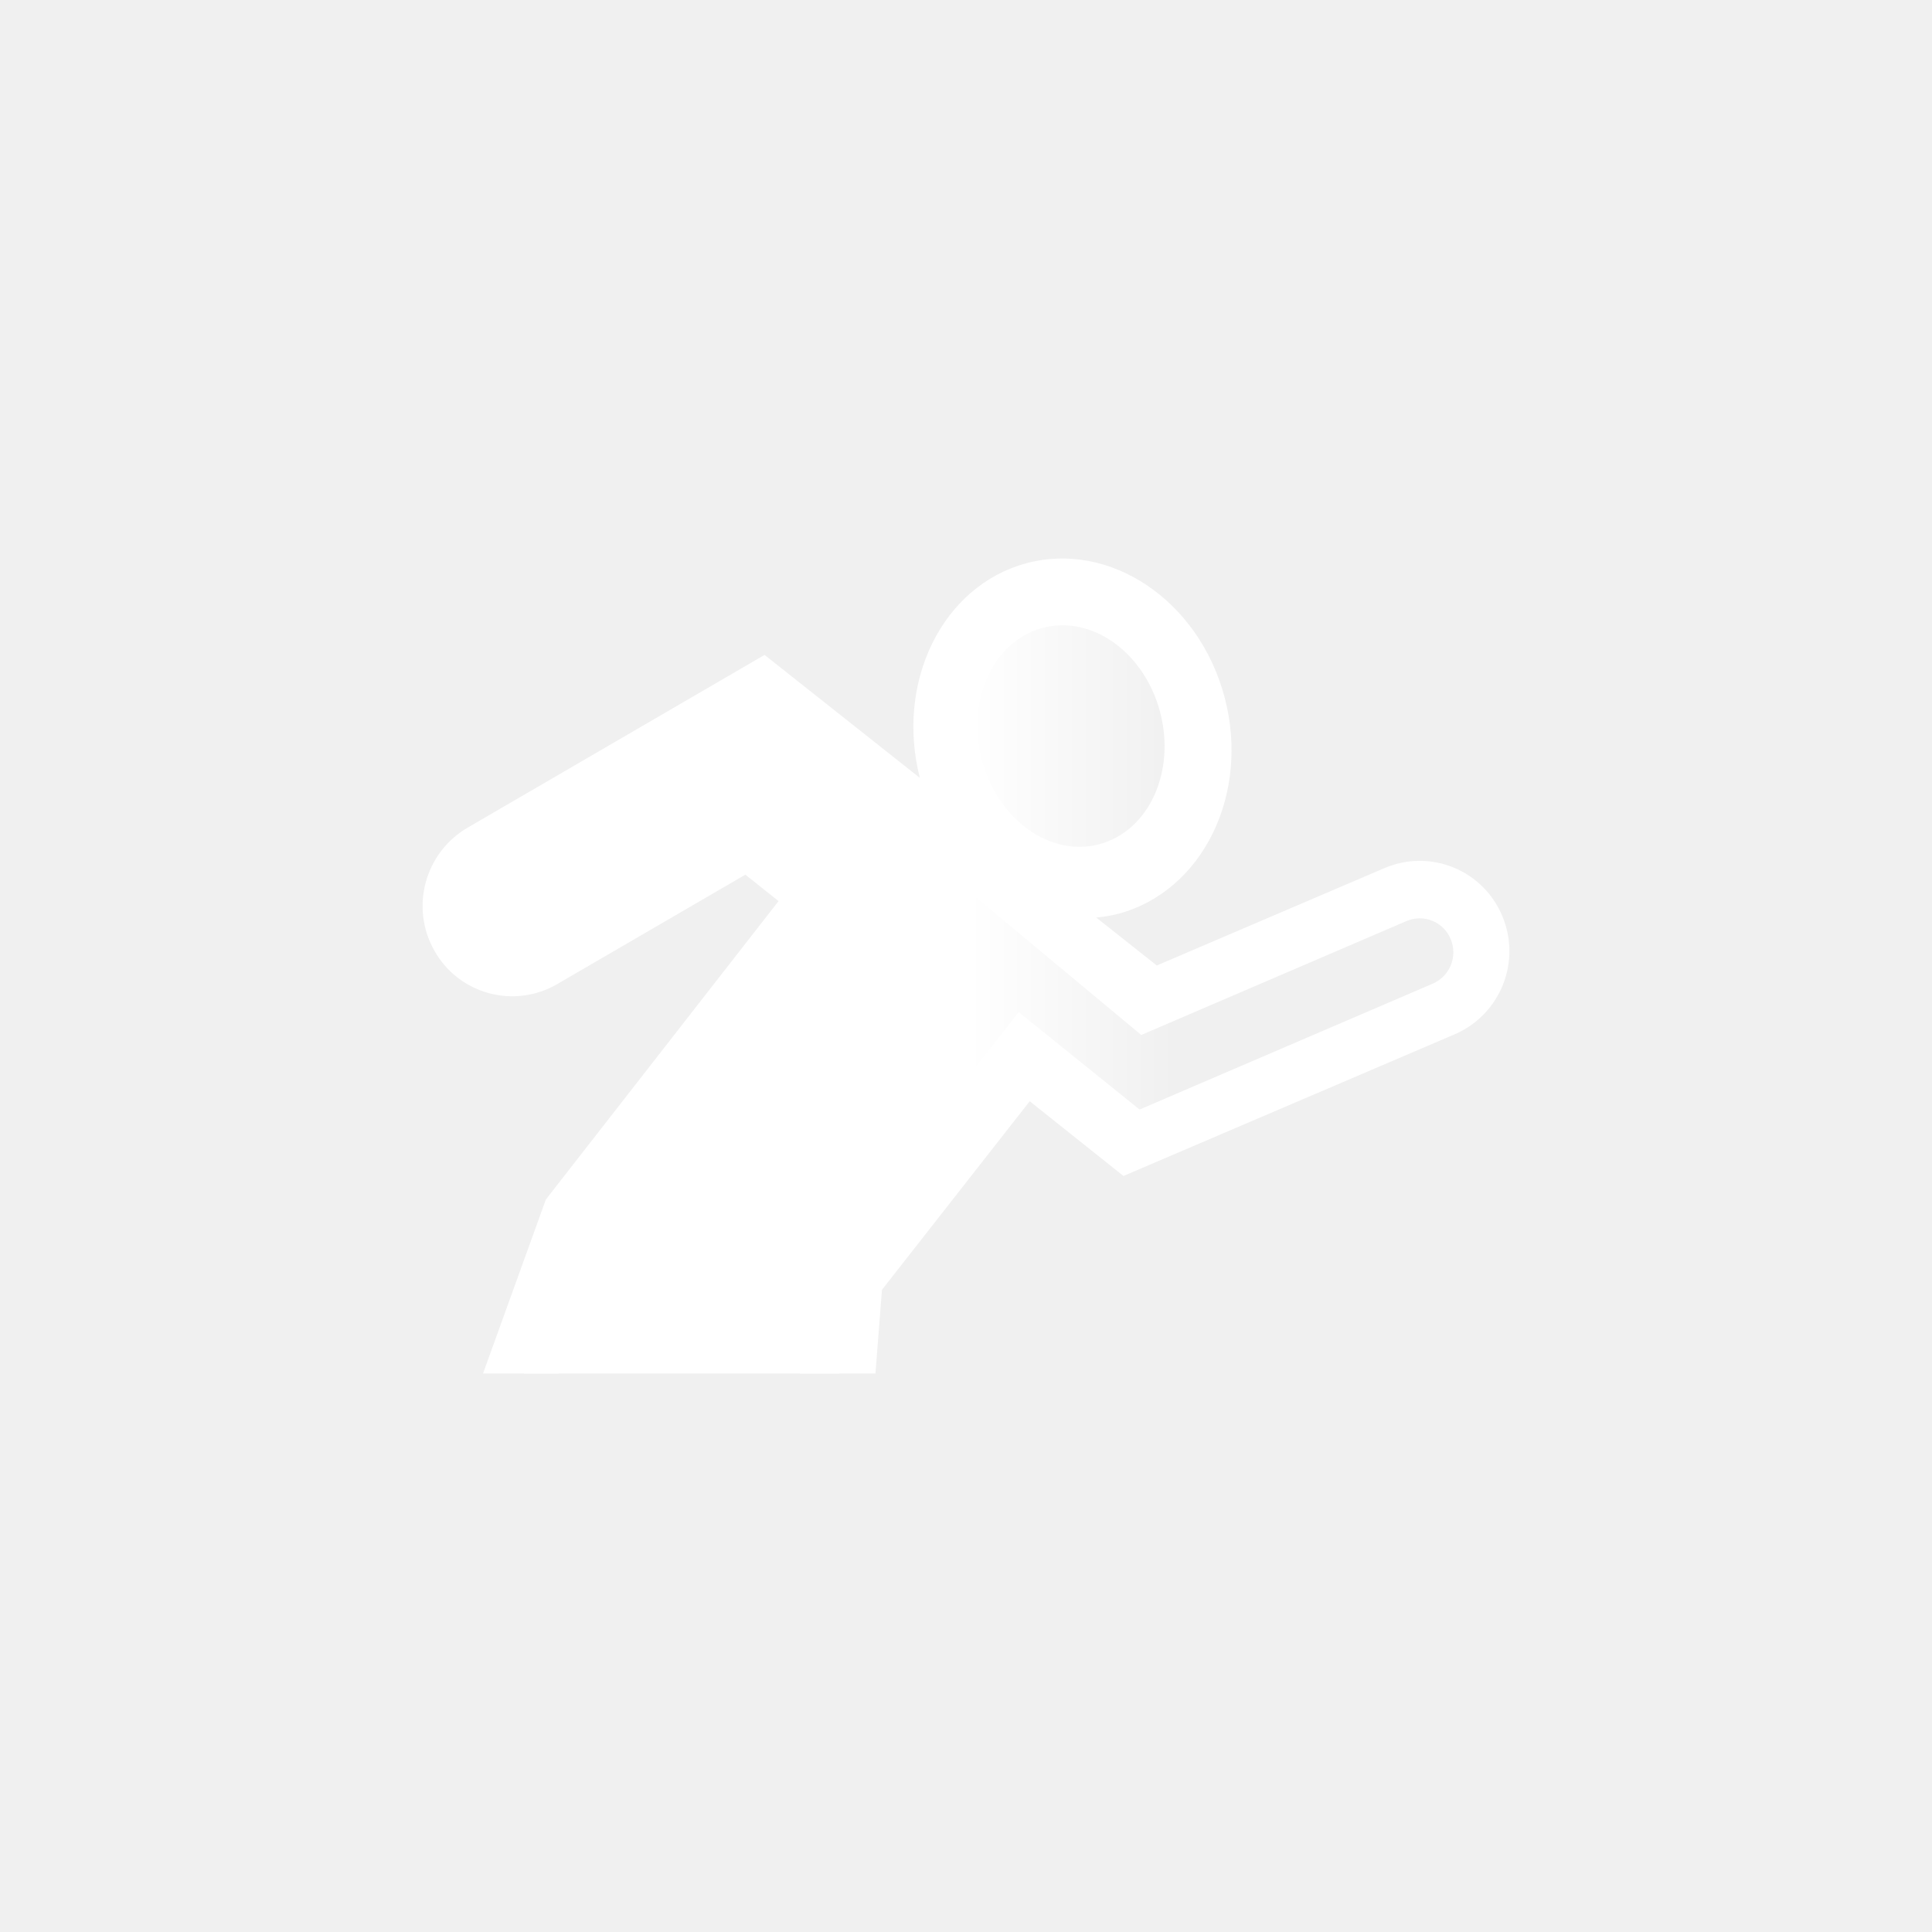
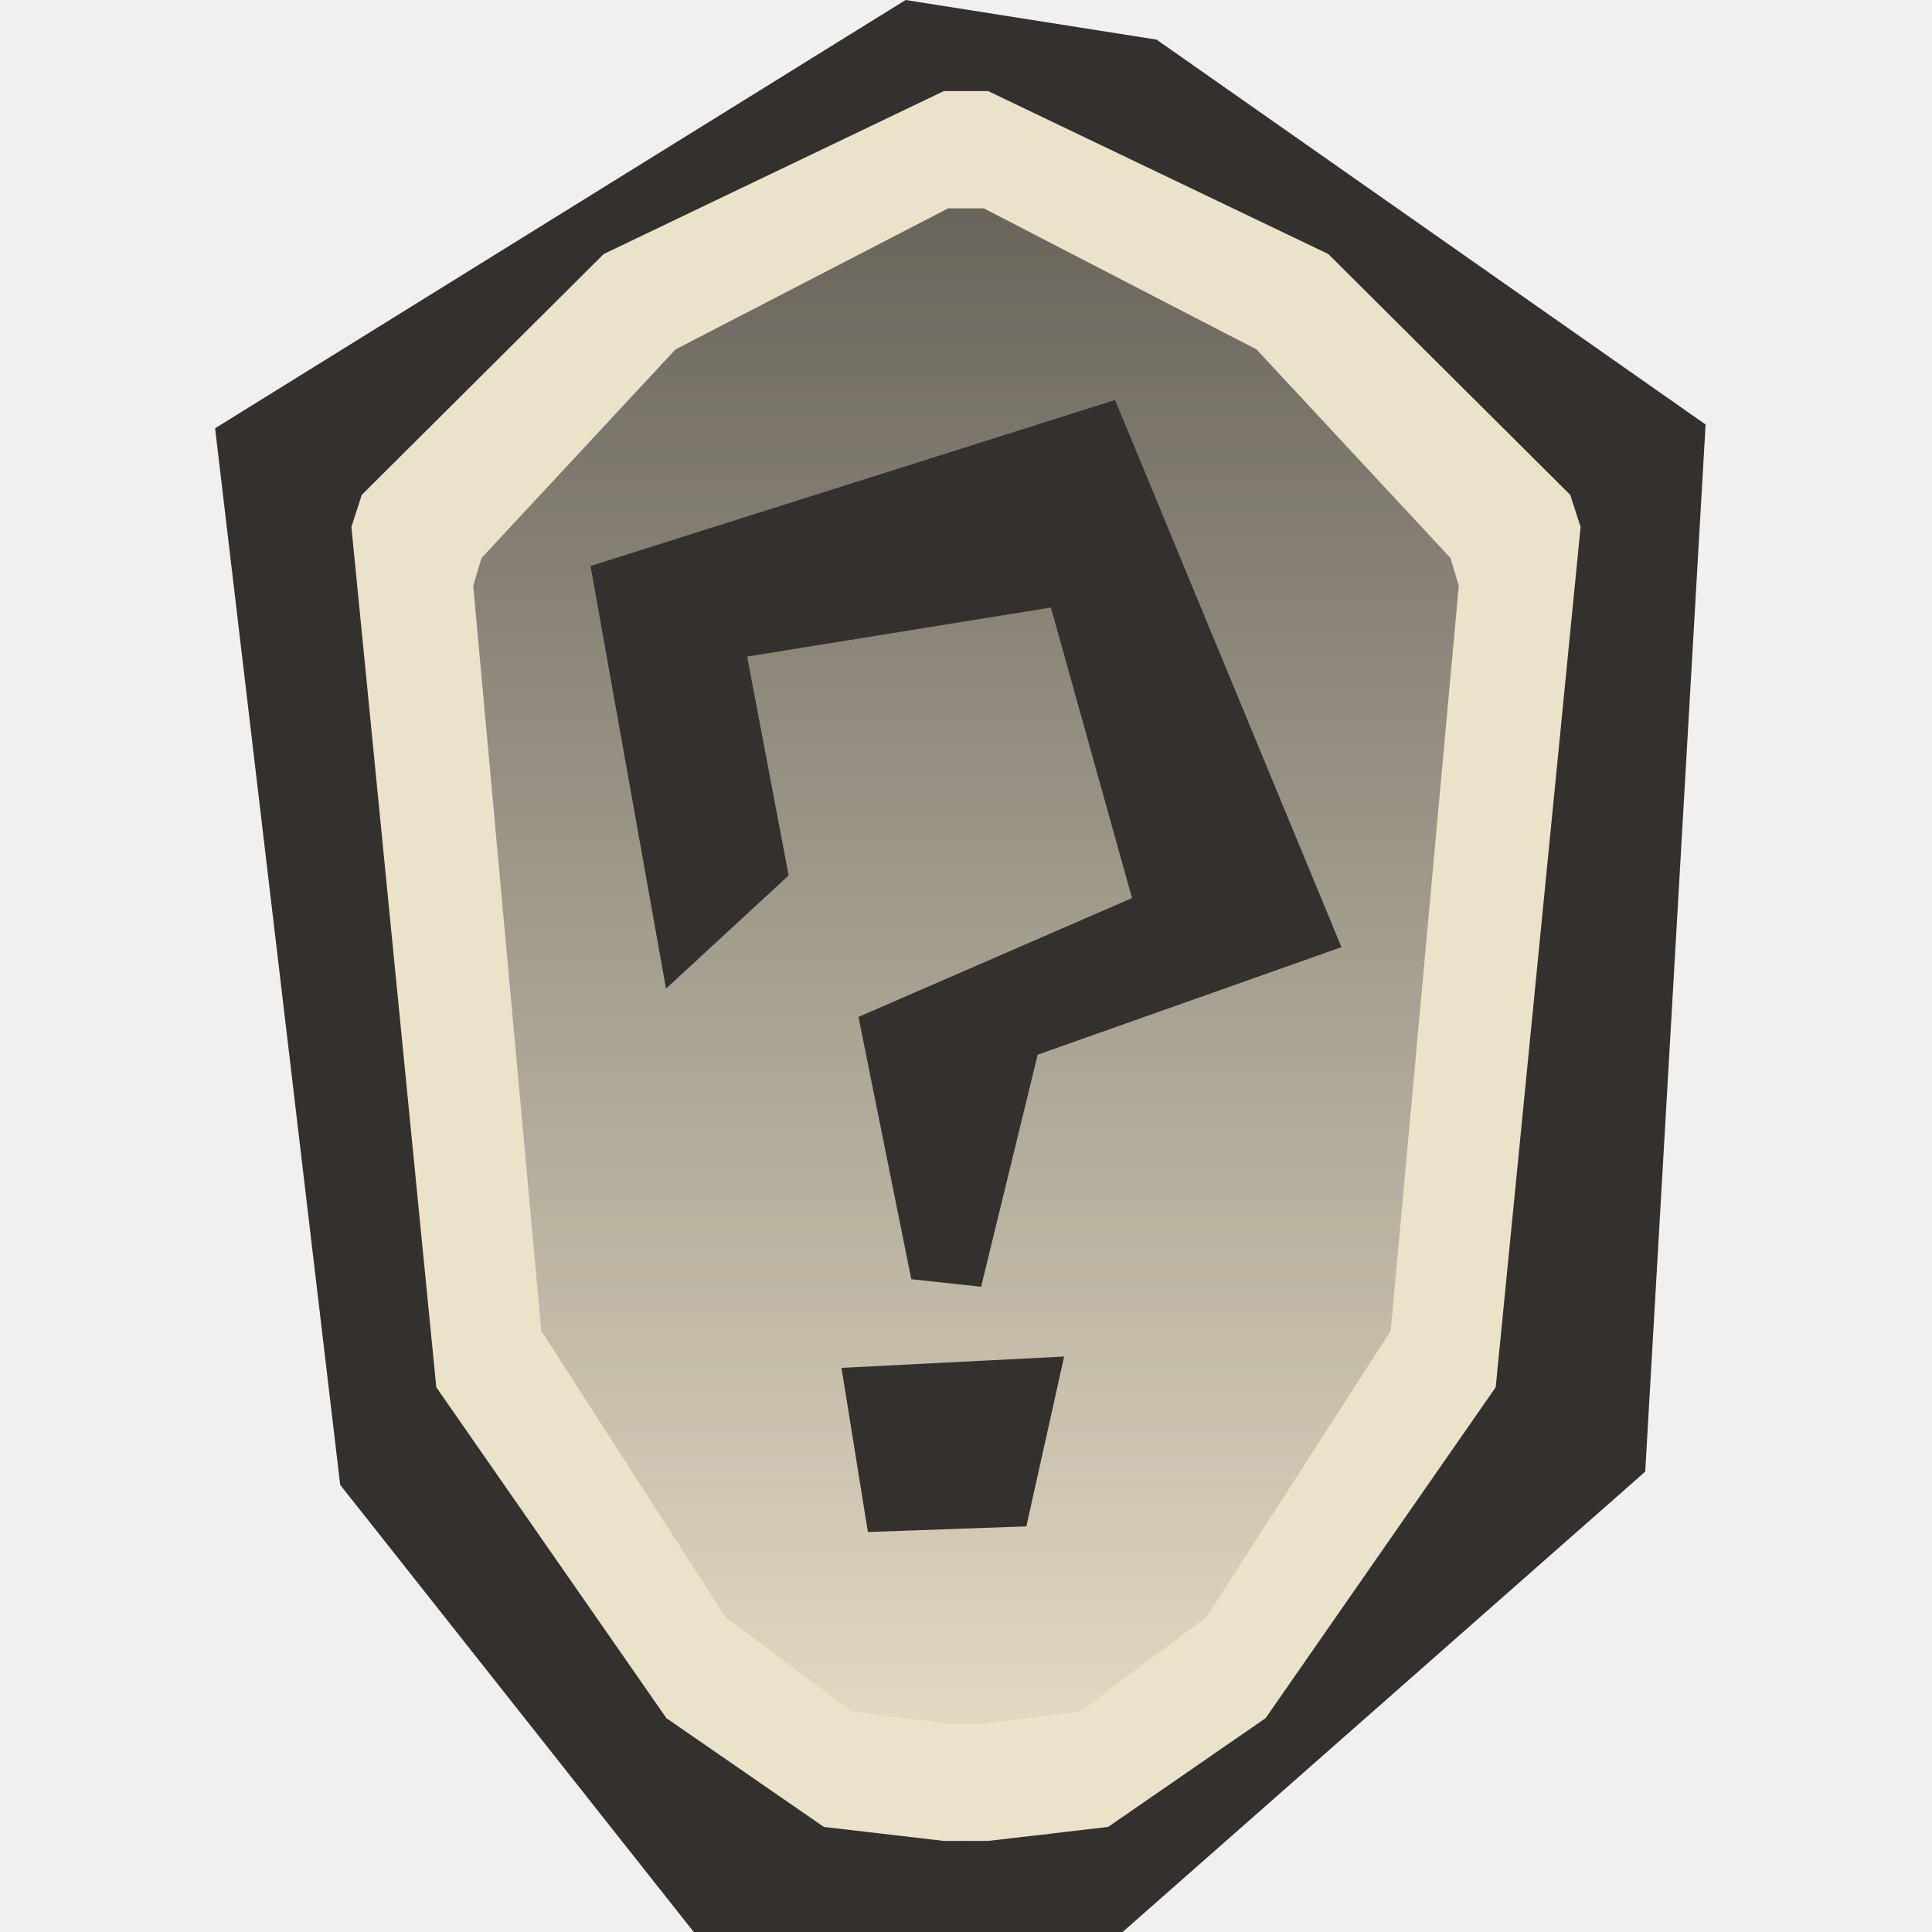
- <svg xmlns="http://www.w3.org/2000/svg" id="ico_invis_inactive" width="128" height="128" viewBox="0 0 128 128">
-   <defs>
-     <style>
+ <svg xmlns="http://www.w3.org/2000/svg" xmlns:xlink="http://www.w3.org/1999/xlink" id="ico_invis_inactive" width="128" height="128" viewBox="0 0 128 128" version="1.1">
+   <defs id="defs3">
+     <linearGradient id="linearGradient12">
+       <stop style="stop-color:#ebe2ca;stop-opacity:1;" offset="0" id="stop12" />
+       <stop style="stop-color:#ebe2ca;stop-opacity:0;" offset="1" id="stop13" />
+     </linearGradient>
+     <rect x="-151.932" y="-211.841" width="423.682" height="153.168" id="rect6" />
+     <style id="style1">
      .cls-1, .cls-2 {
        fill-rule: evenodd;
      }

      .cls-1 {
        fill: url(#linear-gradient);
      }

      .cls-2 {
        fill: #fff;
      }
    </style>
    <linearGradient id="linear-gradient" x1="30.219" y1="65.063" x2="98.219" y2="65.063" gradientUnits="userSpaceOnUse">
-       <stop offset="0.2" stop-color="#fff" />
-       <stop offset="0.5" stop-color="#fff" />
-       <stop offset="0.7" stop-color="#fff" stop-opacity="0" />
+       <stop offset="0.2" stop-color="#fff" id="stop1" />
+       <stop offset="0.5" stop-color="#fff" id="stop2" />
+       <stop offset="0.7" stop-color="#fff" stop-opacity="0" id="stop3" />
    </linearGradient>
+     <linearGradient xlink:href="#linearGradient12" id="linearGradient11" x1="64.208" y1="121.947" x2="64.208" y2="-31.88" gradientUnits="userSpaceOnUse" />
  </defs>
-   <path id="Body" class="cls-1" d="M95.935,66.615l-21.442,9.17L67.949,70.4,56.375,84.979,55.627,91H34.709l3.735-10.538,16.4-20.839-5.189-4.269L35.83,63.4a3.72,3.72,0,0,1-5.1-1.378,3.779,3.779,0,0,1,1.367-5.141l18.93-11.011L76.4,66.793l16.617-7.107a3.725,3.725,0,0,1,4.9,1.994A3.774,3.774,0,0,1,95.935,66.615ZM72.411,58.274c-4.714,0-8.92-4.286-9.395-9.573s2.962-9.573,7.676-9.573,8.92,4.286,9.394,9.573S77.125,58.274,72.411,58.274Z" />
-   <path id="Outline" class="cls-2" d="M96.382,68.523l-21.95,9.388L68.221,72.96,58.433,85.452,58,91H53l1.722-7.633L67.488,67.053,75.5,73.51l19.43-8.343a2.262,2.262,0,0,0,1.18-2.954,2.217,2.217,0,0,0-2.92-1.193L75.61,68.569,50.593,47.744,32.825,58.08a2.253,2.253,0,0,0-.815,3.065,2.218,2.218,0,0,0,3.042.821l15.17-8.825,7.3,5.883L40.619,81.114,37,91H32l4.165-11.531L51.582,59.7l-2.2-1.751L36.907,65.205a5.914,5.914,0,0,1-8.112-2.19,6.008,6.008,0,0,1,2.174-8.173L50.654,43.39l10.289,8.147c-1.626-6.368,1.5-12.715,7.034-14.215,5.568-1.509,11.457,2.463,13.155,8.872s-1.44,12.828-7.007,14.337a9.124,9.124,0,0,1-1.494.26l4.009,3.175,15.1-6.459a5.922,5.922,0,0,1,7.786,3.17A6,6,0,0,1,96.382,68.523Zm-23.525-12.6c3.259-.883,5.051-4.8,4-8.759s-4.538-6.443-7.8-5.56-5.051,4.8-4,8.758S69.6,56.809,72.857,55.926Z" />
+   <path style="opacity:1;fill:#33302e;fill-opacity:1" d="M 65.054,128 H 45.962 L 22.539,98.376 14.25,28.375 60,-9.9999999e-7 76.625,2.625 l 36.375,25.5 -4,69.375 L 74.375,128 Z" id="path127" />
+   <path style="opacity:1;fill:url(#linearGradient11);fill-opacity:1" d="M 64,121.965 44.152,113.834 35.861,88.17 23.677,38.92 40,16.828 65.469,6.035 96.016,24.807 103.39,48.378 94.88,97.969 69.442,121.502 Z" id="path7" />
+   <path id="path86" style="fill:#ebe2ca;fill-opacity:1" d="M 62.531 6.035 L 40 16.828 L 23.969 32.785 L 23.281 34.91 L 28.906 91.91 L 44.152 113.834 L 54.584 121.039 L 62.531 121.965 L 65.469 121.965 L 73.416 121.039 L 83.848 113.834 L 99.094 91.91 L 104.719 34.91 L 104.031 32.785 L 88 16.828 L 65.469 6.035 L 62.531 6.035 z M 62.822 13.803 L 65.178 13.803 L 83.244 23.148 L 96.098 36.969 L 96.648 38.809 L 92.139 88.17 L 79.914 107.154 L 71.551 113.395 L 65.178 114.197 L 62.822 114.197 L 56.449 113.395 L 48.086 107.154 L 35.861 88.17 L 31.352 38.809 L 31.902 36.969 L 44.756 23.148 L 62.822 13.803 z " />
+   <path id="path127-2" style="fill:#33302e;fill-opacity:1" d="m 73.875,26.5 -34.75,11 5,28 8.125,-7.5 -2.75,-14.5 20.125,-3.25 5.375,19.25 -18.125,7.875 3.5,17.375 4.625,0.5 3.75,-15.375 20.125,-7.125 z m -3.375,63.375 -14.75,0.75 L 57.5,101.5 68,101.125 Z" />
</svg>
